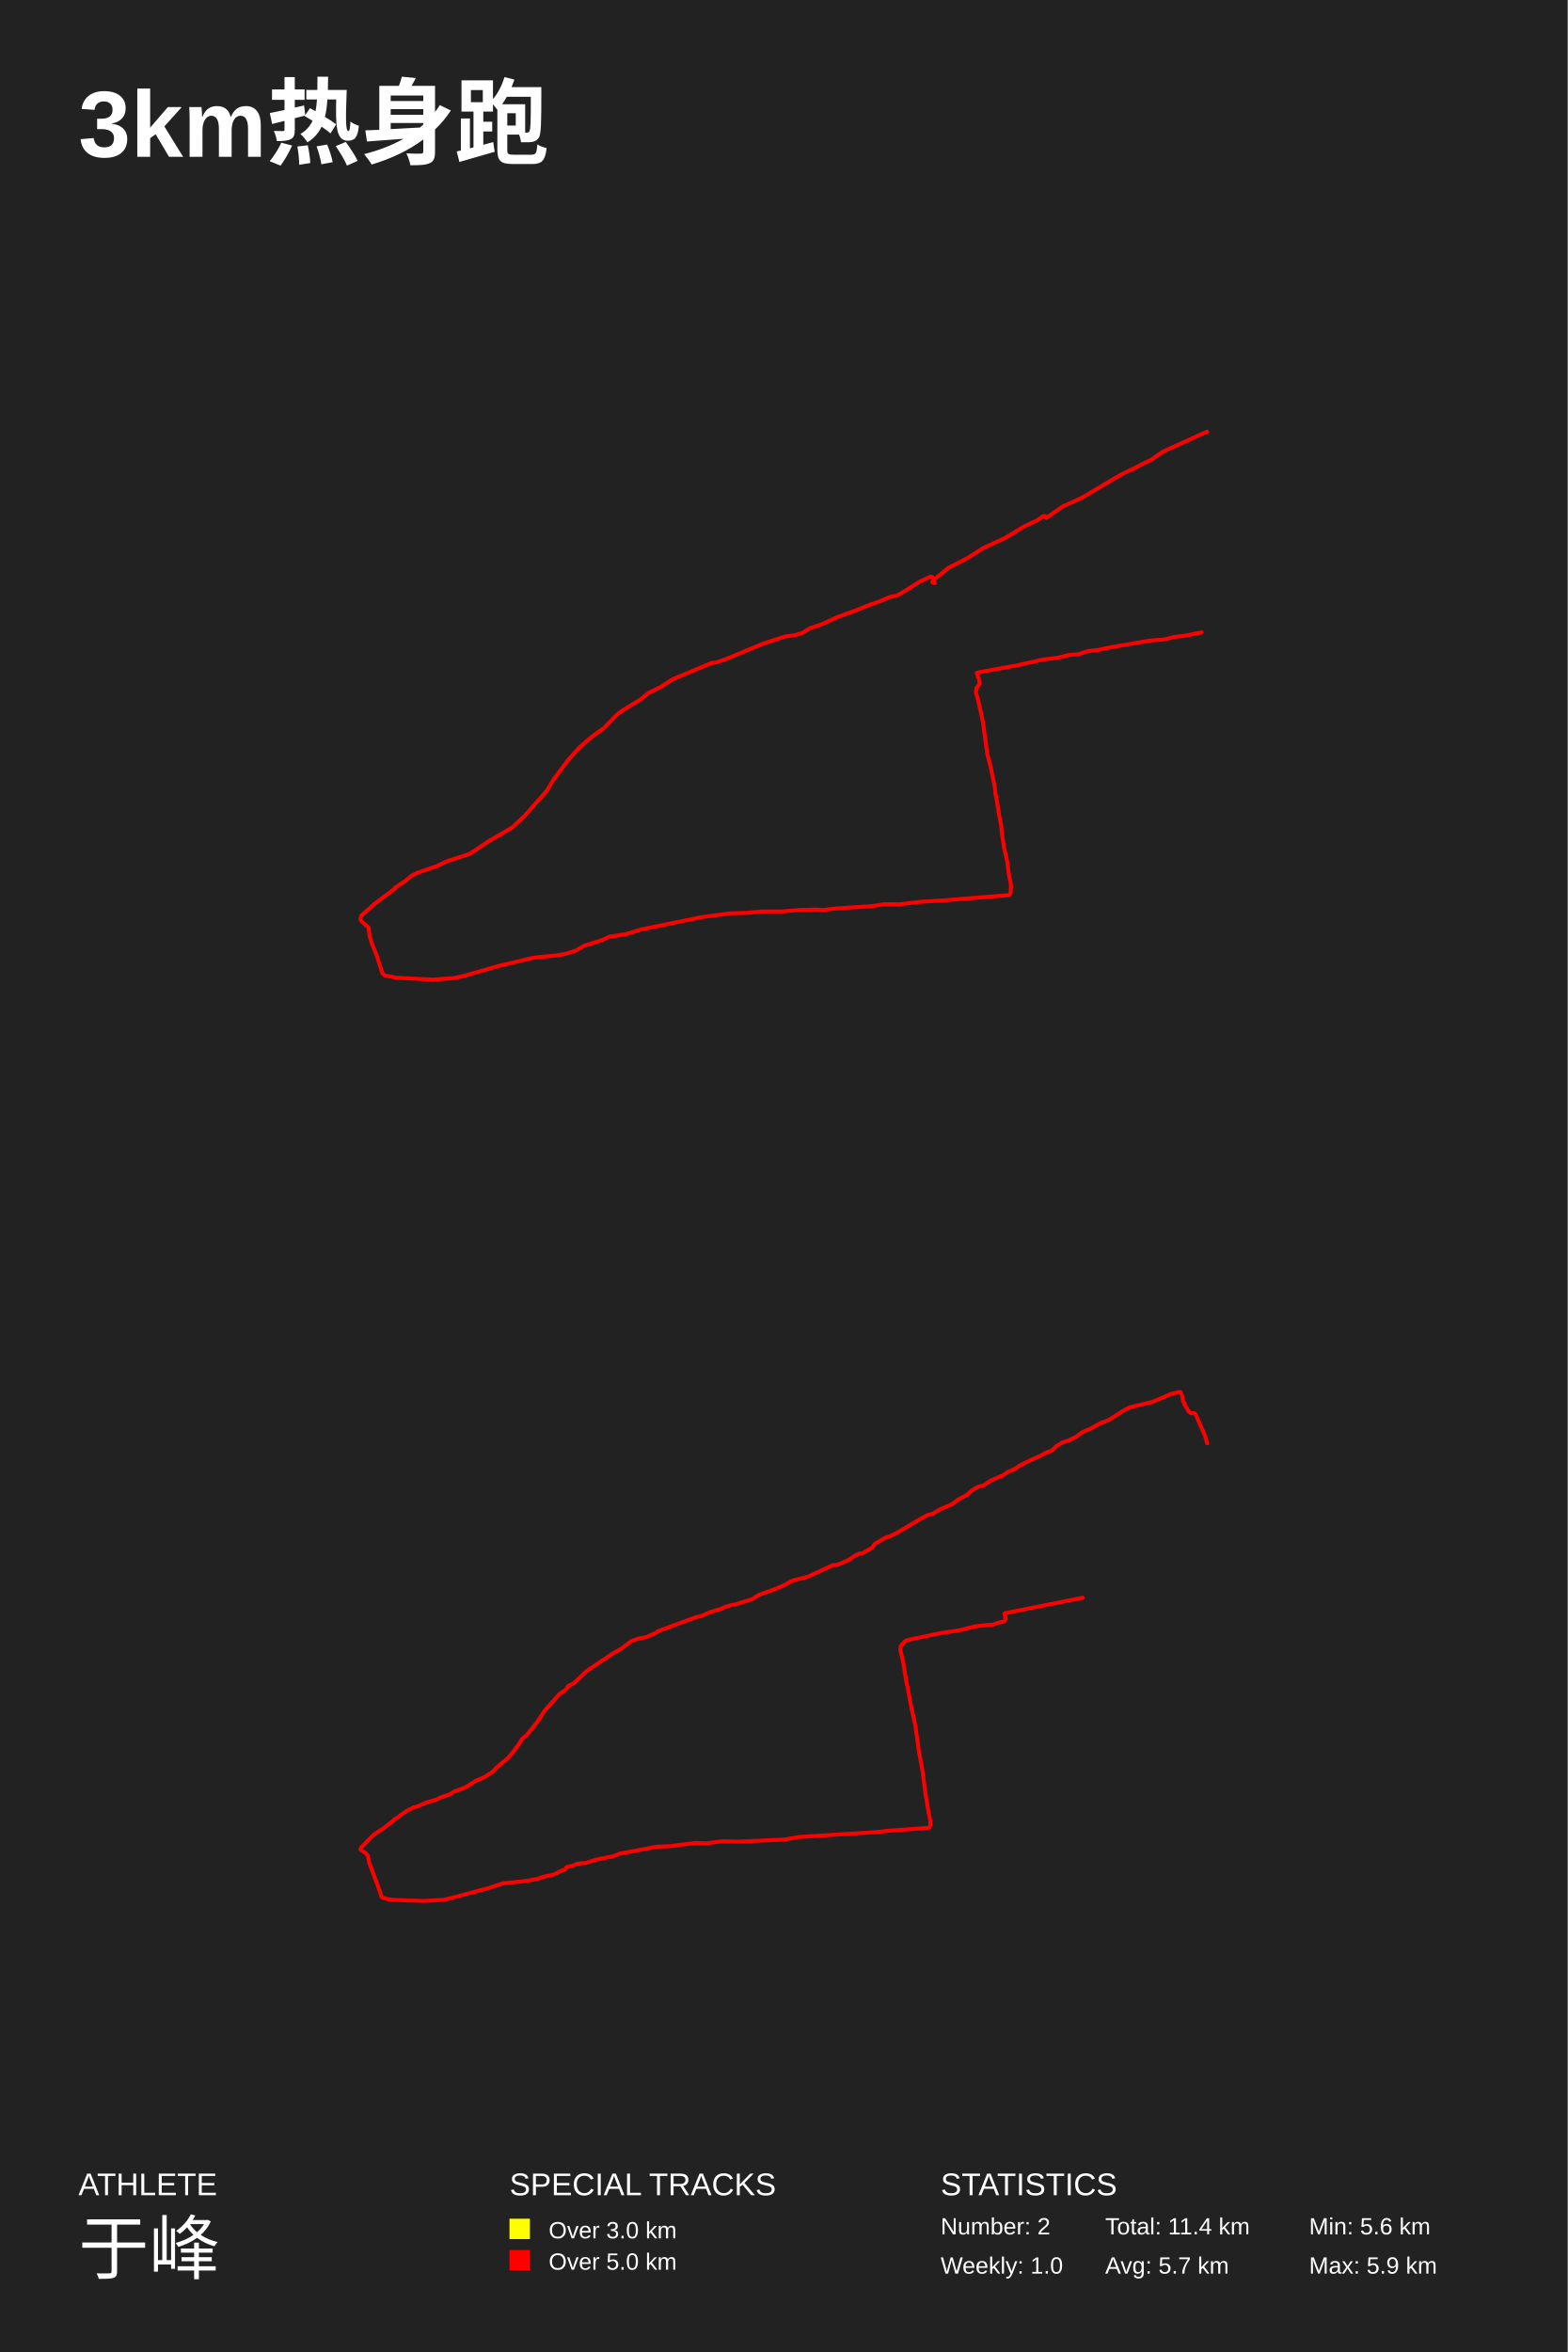
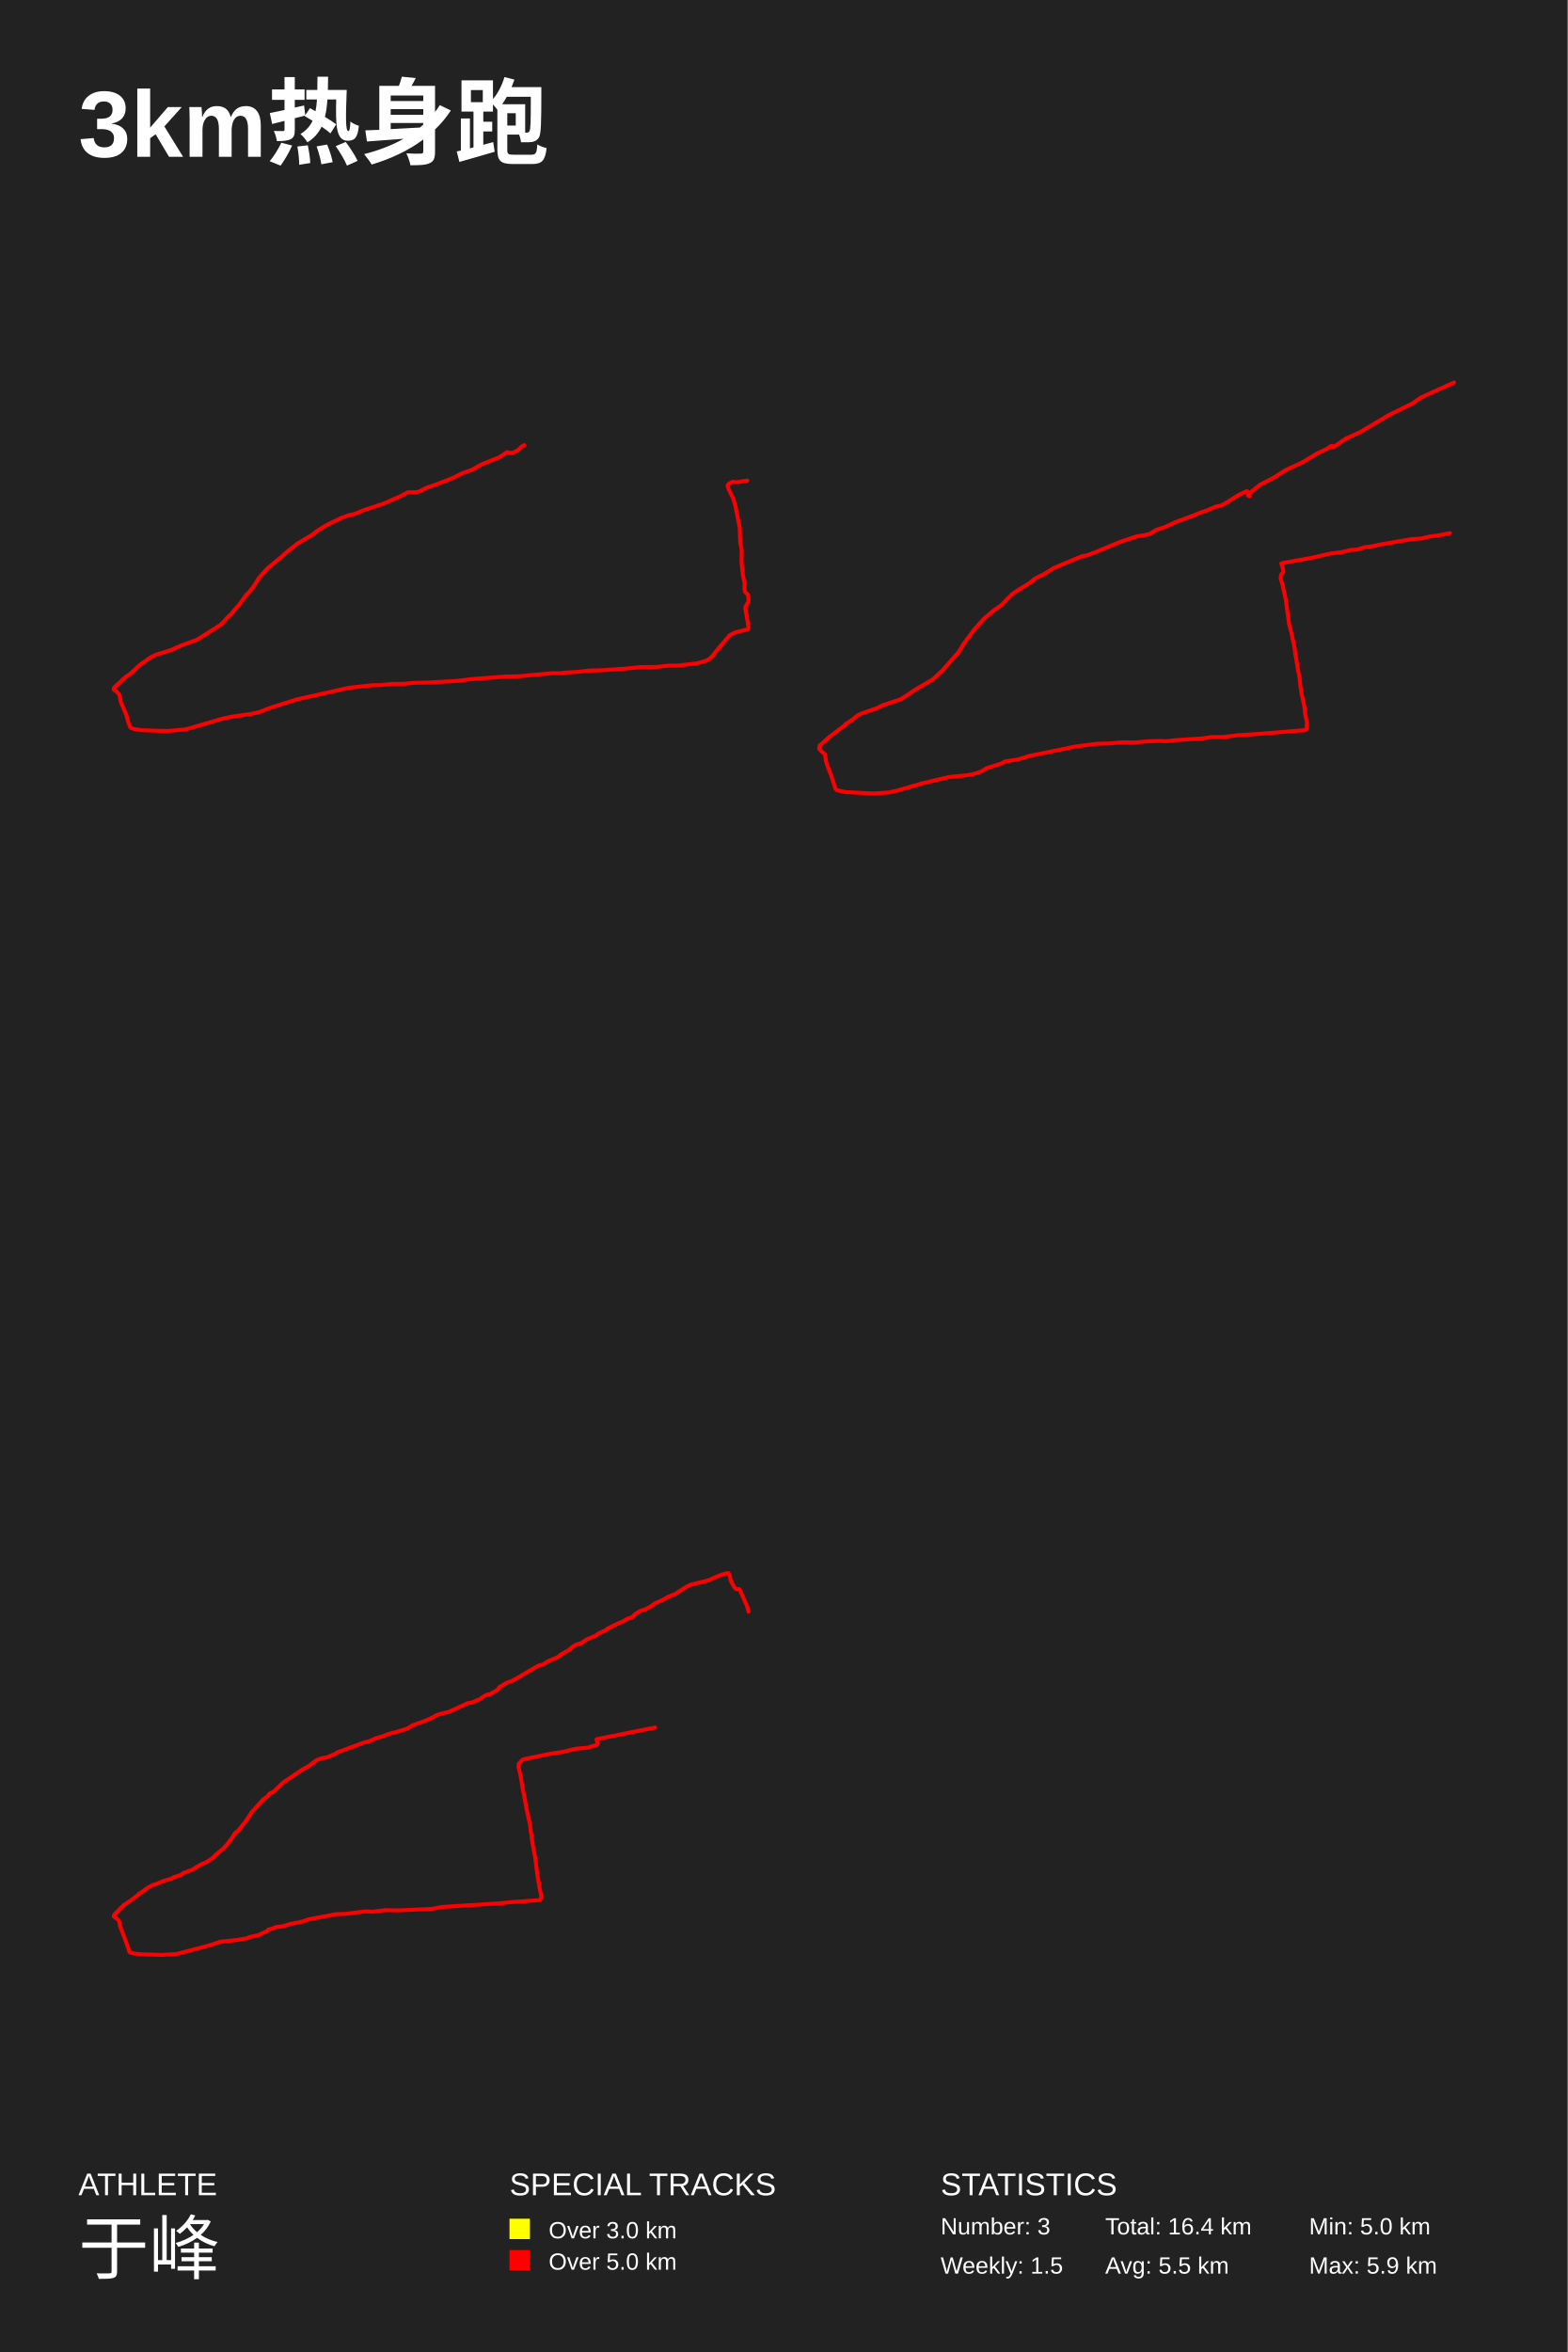
<svg xmlns="http://www.w3.org/2000/svg" baseProfile="full" height="300mm" version="1.1" viewBox="0,0,200,300" width="200mm">
  <defs />
  <rect fill="#222222" height="300" width="200" x="0" y="0" />
  <text fill="#FFFFFF" style="font-size:12px; font-family:Arial; font-weight:bold;" x="10" y="20">3km热身跑</text>
  <text fill="#FFFFFF" style="font-size:4px; font-family:Arial" x="10" y="280">ATHLETE</text>
  <text fill="#FFFFFF" style="font-size:9px; font-family:Arial" x="10" y="290">于峰</text>
  <text fill="#FFFFFF" style="font-size:4px; font-family:Arial" x="65" y="280">SPECIAL TRACKS</text>
  <rect fill="yellow" height="2.6" width="2.6" x="65" y="283" />
  <text fill="#FFFFFF" style="font-size:3px; font-family:Arial" x="70" y="285.5">Over 3.0 km</text>
  <rect fill="red" height="2.6" width="2.6" x="65" y="287" />
  <text fill="#FFFFFF" style="font-size:3px; font-family:Arial" x="70" y="289.5">Over 5.0 km</text>
  <text fill="#FFFFFF" style="font-size:4px; font-family:Arial" x="120" y="280">STATISTICS</text>
-   <text fill="#FFFFFF" style="font-size:3px; font-family:Arial" x="120" y="285">Number: 2</text>
-   <text fill="#FFFFFF" style="font-size:3px; font-family:Arial" x="120" y="290">Weekly: 1.0</text>
-   <text fill="#FFFFFF" style="font-size:3px; font-family:Arial" x="141" y="285">Total: 11.4 km</text>
-   <text fill="#FFFFFF" style="font-size:3px; font-family:Arial" x="141" y="290">Avg: 5.7 km</text>
-   <text fill="#FFFFFF" style="font-size:3px; font-family:Arial" x="167" y="285">Min: 5.6 km</text>
+   <text fill="#FFFFFF" style="font-size:3px; font-family:Arial" x="120" y="285">Number: 3</text>
+   <text fill="#FFFFFF" style="font-size:3px; font-family:Arial" x="120" y="290">Weekly: 1.5</text>
+   <text fill="#FFFFFF" style="font-size:3px; font-family:Arial" x="141" y="285">Total: 16.4 km</text>
+   <text fill="#FFFFFF" style="font-size:3px; font-family:Arial" x="141" y="290">Avg: 5.5 km</text>
+   <text fill="#FFFFFF" style="font-size:3px; font-family:Arial" x="167" y="285">Min: 5.0 km</text>
  <text fill="#FFFFFF" style="font-size:3px; font-family:Arial" x="167" y="290">Max: 5.9 km</text>
-   <polyline fill="none" points="153.302,80.662 151.488,81.027 149.721,81.271 148.465,81.575 146.744,81.697 141.442,82.609 140.047,82.913 138.884,83.035 137.535,83.461 136.465,83.522 134.977,83.887 133.023,84.13 129.814,84.86 125.07,85.712 124.605,85.834 124.884,86.625 124.977,87.233 124.605,87.72 124.512,88.146 124.512,88.389 124.791,89.302 125.395,92.04 125.953,96.177 126.372,97.759 126.93,100.496 126.977,101.166 127.116,101.774 127.442,103.843 127.721,105.242 127.814,106.276 128.093,108.101 128.512,109.987 128.698,111.508 128.977,112.847 128.93,113.881 128.791,114.124 128.558,114.185 120.279,114.854 117.256,115.037 114.791,115.341 112.791,115.341 111.163,115.584 106.512,115.889 104.977,116.071 104.047,116.01 101.953,116.071 99.86,116.254 97.256,116.254 95.349,116.436 93.163,116.497 89.488,116.984 81.767,118.565 79.767,119.174 77.721,119.478 76.837,119.904 74.512,120.634 73.488,121.242 72.14,121.668 71.07,121.851 68.047,122.155 63.442,123.25 59.023,124.527 57.814,124.771 55.256,124.953 50.512,124.71 49.07,124.406 48.791,124.162 48.047,121.851 47.395,120.208 47.163,119.417 47.023,118.322 46.14,117.531 46.0,117.288 46.093,116.801 47.721,115.341 50.233,113.455 50.419,113.333 50.419,113.212 51.721,112.36 52.512,111.691 53.256,111.326 55.721,110.474 56.977,109.866 59.814,108.953 60.698,108.405 62.419,107.25 65.349,105.546 67.023,103.964 69.767,100.861 70.605,99.462 72.465,96.968 74.0,95.264 75.628,93.865 77.023,92.891 78.744,91.127 79.302,90.701 81.767,89.18 82.744,88.389 84.233,87.659 85.86,86.625 90.791,84.556 91.395,84.495 92.605,84.069 97.302,82.122 100.047,81.21 101.302,81.027 102.279,80.784 103.349,80.115 104.837,79.628 106.837,78.715 109.163,77.864 110.977,77.133 111.907,76.829 113.488,76.16 114.372,75.977 114.977,75.673 117.302,74.213 118.698,73.544 118.93,73.604 119.256,74.395 118.93,74.274 119.116,73.97 120.977,72.448 123.349,71.232 125.349,69.954 128.233,68.615 130.651,67.155 132.326,66.364 133.116,65.816 133.302,65.816 133.488,66.06 135.581,64.6 138,63.504 142.93,60.584 146.884,58.637 148.372,57.602 154.0,55.047" stroke="red" stroke-linecap="round" stroke-linejoin="round" stroke-width="0.5" />
-   <polyline fill="none" points="138.118,203.795 128.222,205.766 128.14,205.82 128.303,206.512 128.14,206.779 127.977,206.832 127.163,207.045 126.756,207.205 124.557,207.418 122.357,207.951 120.199,208.27 115.842,209.176 115.475,209.336 114.905,209.975 114.864,210.454 115.231,212.052 115.638,214.556 115.842,215.462 116.249,217.699 116.778,220.096 117.226,223.346 117.715,226.009 118.081,228.885 118.489,231.282 118.692,232.241 118.692,232.774 118.57,233.094 118.407,233.147 113.276,233.52 111.891,233.679 101.792,234.319 100.163,234.638 94.176,234.905 92.181,234.851 90.104,235.118 88.76,235.064 85.421,235.491 83.792,235.544 79.027,236.449 78.213,236.769 76.095,237.195 74.71,237.621 73.611,237.728 73.0,237.994 72.308,238.154 72.063,238.473 71.697,238.58 70.597,239.113 69.131,239.432 68.643,239.645 67.136,239.912 64.122,240.231 62.371,240.817 56.751,242.309 54.186,242.468 50.683,242.362 49.543,242.255 48.769,242.042 48.647,241.883 48.484,241.297 47.1,237.568 46.937,236.716 46.733,236.449 46.0,235.917 46.081,235.65 47.71,233.999 48.932,233.2 50.032,232.348 50.357,232.028 50.683,231.868 51.294,231.389 51.946,230.963 52.76,230.537 53.208,230.43 54.43,229.897 55.733,229.525 56.222,229.258 57.362,228.885 57.932,228.513 59.276,228.033 60.742,227.128 61.76,226.701 62.9,225.956 63.267,225.53 64.733,224.304 65.344,223.612 66.036,222.706 66.647,221.747 67.014,221.481 67.421,221.055 68.561,219.617 69.498,218.178 71.412,216.048 72.186,215.515 72.511,215.035 73.204,214.716 74.873,213.118 78.131,210.934 79.271,210.294 80.534,209.336 81.389,209.016 82.326,208.856 83.71,208.27 83.955,208.057 88.719,206.299 89.452,206.139 90.633,205.607 91.937,205.234 92.507,204.967 93.403,204.701 93.81,204.648 96.009,203.955 96.824,203.422 98.941,202.677 100.367,202.037 100.855,201.718 101.466,201.505 103.014,201.132 106.271,199.64 106.842,199.587 108.226,199.001 109.081,198.415 109.652,198.149 109.977,198.149 111.281,197.403 111.606,196.923 112.991,196.124 113.52,195.964 114.376,195.538 117.633,193.62 118.326,193.247 118.977,193.088 119.955,192.502 121.462,191.862 122.235,191.276 123.335,190.69 124.149,189.998 124.842,189.625 125.493,189.465 126.348,188.879 128.059,188.133 128.466,187.814 129.606,187.281 130.054,186.961 131.317,186.322 132.742,185.683 133.516,185.256 134.167,185.043 134.778,184.457 135.552,183.978 136.407,183.711 137.344,183.232 138.036,182.699 139.258,182.166 140.398,181.527 141.498,181.101 143.412,179.876 144.145,179.503 147.036,178.81 149.398,177.798 150.498,177.532 150.62,177.585 150.824,178.064 150.946,178.757 151.149,179.023 151.068,179.023 151.638,180.035 151.882,180.249 152.371,180.249 152.534,180.408 153.756,183.179 154.0,184.084" stroke="red" stroke-linecap="round" stroke-linejoin="round" stroke-width="0.5" />
+   <polyline fill="none" points="95.339,61.297 93.983,61.508 93.434,61.466 92.95,61.719 92.885,61.804 92.82,61.973 92.95,62.353 93.531,63.577 93.789,64.38 94.37,67.294 94.435,69.194 94.628,70.208 94.596,71.686 94.79,73.459 94.983,74.304 94.983,75.191 95.08,75.528 95.435,75.866 95.5,76.457 95.468,76.753 95.113,77.387 95.08,77.598 95.435,79.582 95.468,80.089 95.403,80.258 95.242,80.3 93.757,80.68 93.111,81.018 91.658,82.707 90.883,83.679 90.431,84.101 89.979,84.312 88.914,84.608 86.461,84.903 85.331,84.903 83.749,85.072 81.909,85.072 79.81,85.283 76.743,85.494 75.097,85.537 73.612,85.705 72.094,85.79 71.481,85.874 70.319,85.874 66.315,86.254 64.475,86.297 59.988,86.634 58.374,86.846 54.661,87.057 52.724,87.099 51.497,87.226 50.044,87.226 48.495,87.395 47.559,87.395 44.492,87.732 37.873,89.21 34.516,90.266 32.999,90.857 31.966,91.068 29.641,91.406 28.414,91.659 23.765,93.011 23.087,93.095 21.602,93.222 20.472,93.222 18.051,93.137 17.18,93.011 16.695,92.842 16.598,92.715 16.372,92.124 16.114,91.195 15.404,89.506 15.243,88.619 14.92,88.239 14.5,87.943 14.532,87.732 15.888,86.466 16.695,85.874 17.89,84.776 19.149,83.89 19.891,83.51 21.699,82.961 23.12,82.327 25.121,81.609 28.188,79.667 29.028,78.738 29.544,78.273 29.835,77.893 30.48,77.175 31.384,75.909 31.707,75.613 32.288,74.895 33.063,73.67 34.129,72.488 35.969,70.968 36.776,70.25 37.97,69.321 39.875,68.181 40.392,67.758 41.618,66.998 43.523,66.069 44.459,65.731 45.234,65.562 46.332,65.098 48.882,64.253 51.207,63.24 51.949,62.817 52.175,62.775 53.176,62.775 53.563,62.648 54.5,62.184 55.856,61.719 57.793,60.959 58.955,60.368 60.149,59.946 61.441,59.228 63.668,58.341 64.701,57.665 65.153,57.792 65.282,57.75 65.282,57.834 66.089,57.412 66.574,56.947 66.897,56.778" stroke="red" stroke-linecap="round" stroke-linejoin="round" stroke-width="0.5" />
+   <polyline fill="none" points="184.977,67.997 183.616,68.27 182.291,68.453 181.349,68.681 180.058,68.772 176.081,69.457 175.035,69.685 174.163,69.776 173.151,70.096 172.349,70.141 171.233,70.415 169.767,70.598 167.36,71.145 163.802,71.784 163.453,71.875 163.663,72.469 163.733,72.925 163.453,73.29 163.384,73.609 163.384,73.792 163.593,74.476 164.047,76.53 164.465,79.633 164.779,80.819 165.198,82.872 165.233,83.374 165.337,83.831 165.581,85.382 165.791,86.431 165.86,87.207 166.07,88.576 166.384,89.99 166.523,91.131 166.733,92.135 166.698,92.911 166.593,93.093 166.419,93.139 160.209,93.641 157.942,93.778 156.093,94.006 154.593,94.006 153.372,94.188 149.884,94.416 148.733,94.553 148.035,94.508 146.465,94.553 144.895,94.69 142.942,94.69 141.512,94.827 139.872,94.873 137.116,95.238 131.326,96.424 129.826,96.88 128.291,97.108 127.628,97.428 125.884,97.975 125.116,98.432 124.105,98.751 123.302,98.888 121.035,99.116 117.581,99.937 114.267,100.896 113.36,101.078 111.442,101.215 107.884,101.032 106.802,100.804 106.593,100.622 106.035,98.888 105.547,97.656 105.372,97.063 105.267,96.242 104.605,95.648 104.5,95.466 104.57,95.101 105.791,94.006 107.674,92.591 107.814,92.5 107.814,92.409 108.791,91.77 109.384,91.268 109.942,90.994 111.791,90.355 112.733,89.899 114.86,89.215 115.523,88.804 116.814,87.937 119.012,86.66 120.267,85.473 122.326,83.146 122.953,82.097 124.349,80.226 125.5,78.948 126.721,77.899 127.767,77.169 129.058,75.845 129.477,75.526 131.326,74.385 132.058,73.792 133.174,73.244 134.395,72.469 138.093,70.917 138.547,70.871 139.453,70.552 142.977,69.092 145.035,68.407 145.977,68.27 146.709,68.088 147.512,67.586 148.628,67.221 150.128,66.536 151.872,65.898 153.233,65.35 153.93,65.122 155.116,64.62 155.779,64.483 156.233,64.255 157.977,63.16 159.023,62.658 159.198,62.703 159.442,63.297 159.198,63.205 159.337,62.977 160.733,61.836 162.512,60.924 164.012,59.965 166.174,58.961 167.988,57.866 169.244,57.273 169.837,56.862 169.977,56.862 170.116,57.045 171.686,55.95 173.5,55.128 177.198,52.938 180.163,51.478 181.279,50.702 185.5,48.785" stroke="red" stroke-linecap="round" stroke-linejoin="round" stroke-width="0.5" />
+   <polyline fill="none" points="83.588,220.347 76.166,221.825 76.105,221.865 76.227,222.384 76.105,222.584 75.983,222.624 75.372,222.784 75.067,222.904 73.417,223.063 71.768,223.463 70.149,223.703 66.881,224.382 66.606,224.502 66.179,224.981 66.148,225.341 66.423,226.539 66.729,228.417 66.881,229.096 67.187,230.774 67.584,232.572 67.92,235.009 68.286,237.007 68.561,239.164 68.867,240.962 69.019,241.681 69.019,242.08 68.928,242.32 68.805,242.36 64.957,242.64 63.919,242.76 56.344,243.239 55.122,243.479 50.632,243.678 49.136,243.639 47.578,243.838 46.57,243.798 44.066,244.118 42.844,244.158 39.27,244.837 38.66,245.077 37.071,245.396 36.033,245.716 35.208,245.796 34.75,245.996 34.231,246.115 34.048,246.355 33.773,246.435 32.948,246.835 31.848,247.074 31.482,247.234 30.352,247.434 28.092,247.673 26.778,248.113 22.563,249.231 20.639,249.351 18.012,249.271 17.157,249.192 16.577,249.032 16.485,248.912 16.363,248.472 15.325,245.676 15.202,245.037 15.05,244.837 14.5,244.438 14.561,244.238 15.783,242.999 16.699,242.4 17.524,241.761 17.768,241.521 18.012,241.401 18.471,241.042 18.959,240.722 19.57,240.403 19.906,240.323 20.822,239.923 21.8,239.643 22.166,239.444 23.021,239.164 23.449,238.884 24.457,238.525 25.557,237.846 26.32,237.526 27.175,236.967 27.45,236.647 28.55,235.728 29.008,235.209 29.527,234.53 29.985,233.811 30.26,233.611 30.566,233.291 31.421,232.213 32.123,231.134 33.559,229.536 34.139,229.136 34.383,228.777 34.903,228.537 36.155,227.338 38.598,225.7 39.454,225.221 40.4,224.502 41.042,224.262 41.744,224.142 42.783,223.703 42.966,223.543 46.54,222.224 47.089,222.104 47.975,221.705 48.952,221.425 49.38,221.226 50.052,221.026 50.357,220.986 52.007,220.466 52.618,220.067 54.206,219.508 55.275,219.028 55.641,218.788 56.1,218.629 57.26,218.349 59.704,217.23 60.131,217.19 61.17,216.751 61.811,216.311 62.239,216.111 62.483,216.111 63.46,215.552 63.705,215.192 64.743,214.593 65.14,214.473 65.782,214.154 68.225,212.715 68.744,212.436 69.233,212.316 69.966,211.876 71.096,211.397 71.676,210.957 72.501,210.518 73.112,209.998 73.631,209.719 74.12,209.599 74.761,209.159 76.044,208.6 76.35,208.36 77.205,207.961 77.541,207.721 78.488,207.241 79.557,206.762 80.137,206.442 80.626,206.282 81.084,205.843 81.664,205.483 82.305,205.284 83.008,204.924 83.527,204.524 84.443,204.125 85.299,203.645 86.123,203.326 87.559,202.407 88.109,202.127 90.277,201.608 92.049,200.848 92.873,200.649 92.965,200.689 93.118,201.048 93.209,201.568 93.362,201.767 93.301,201.767 93.729,202.527 93.912,202.686 94.278,202.686 94.4,202.806 95.317,204.884 95.5,205.563" stroke="red" stroke-linecap="round" stroke-linejoin="round" stroke-width="0.5" />
</svg>
